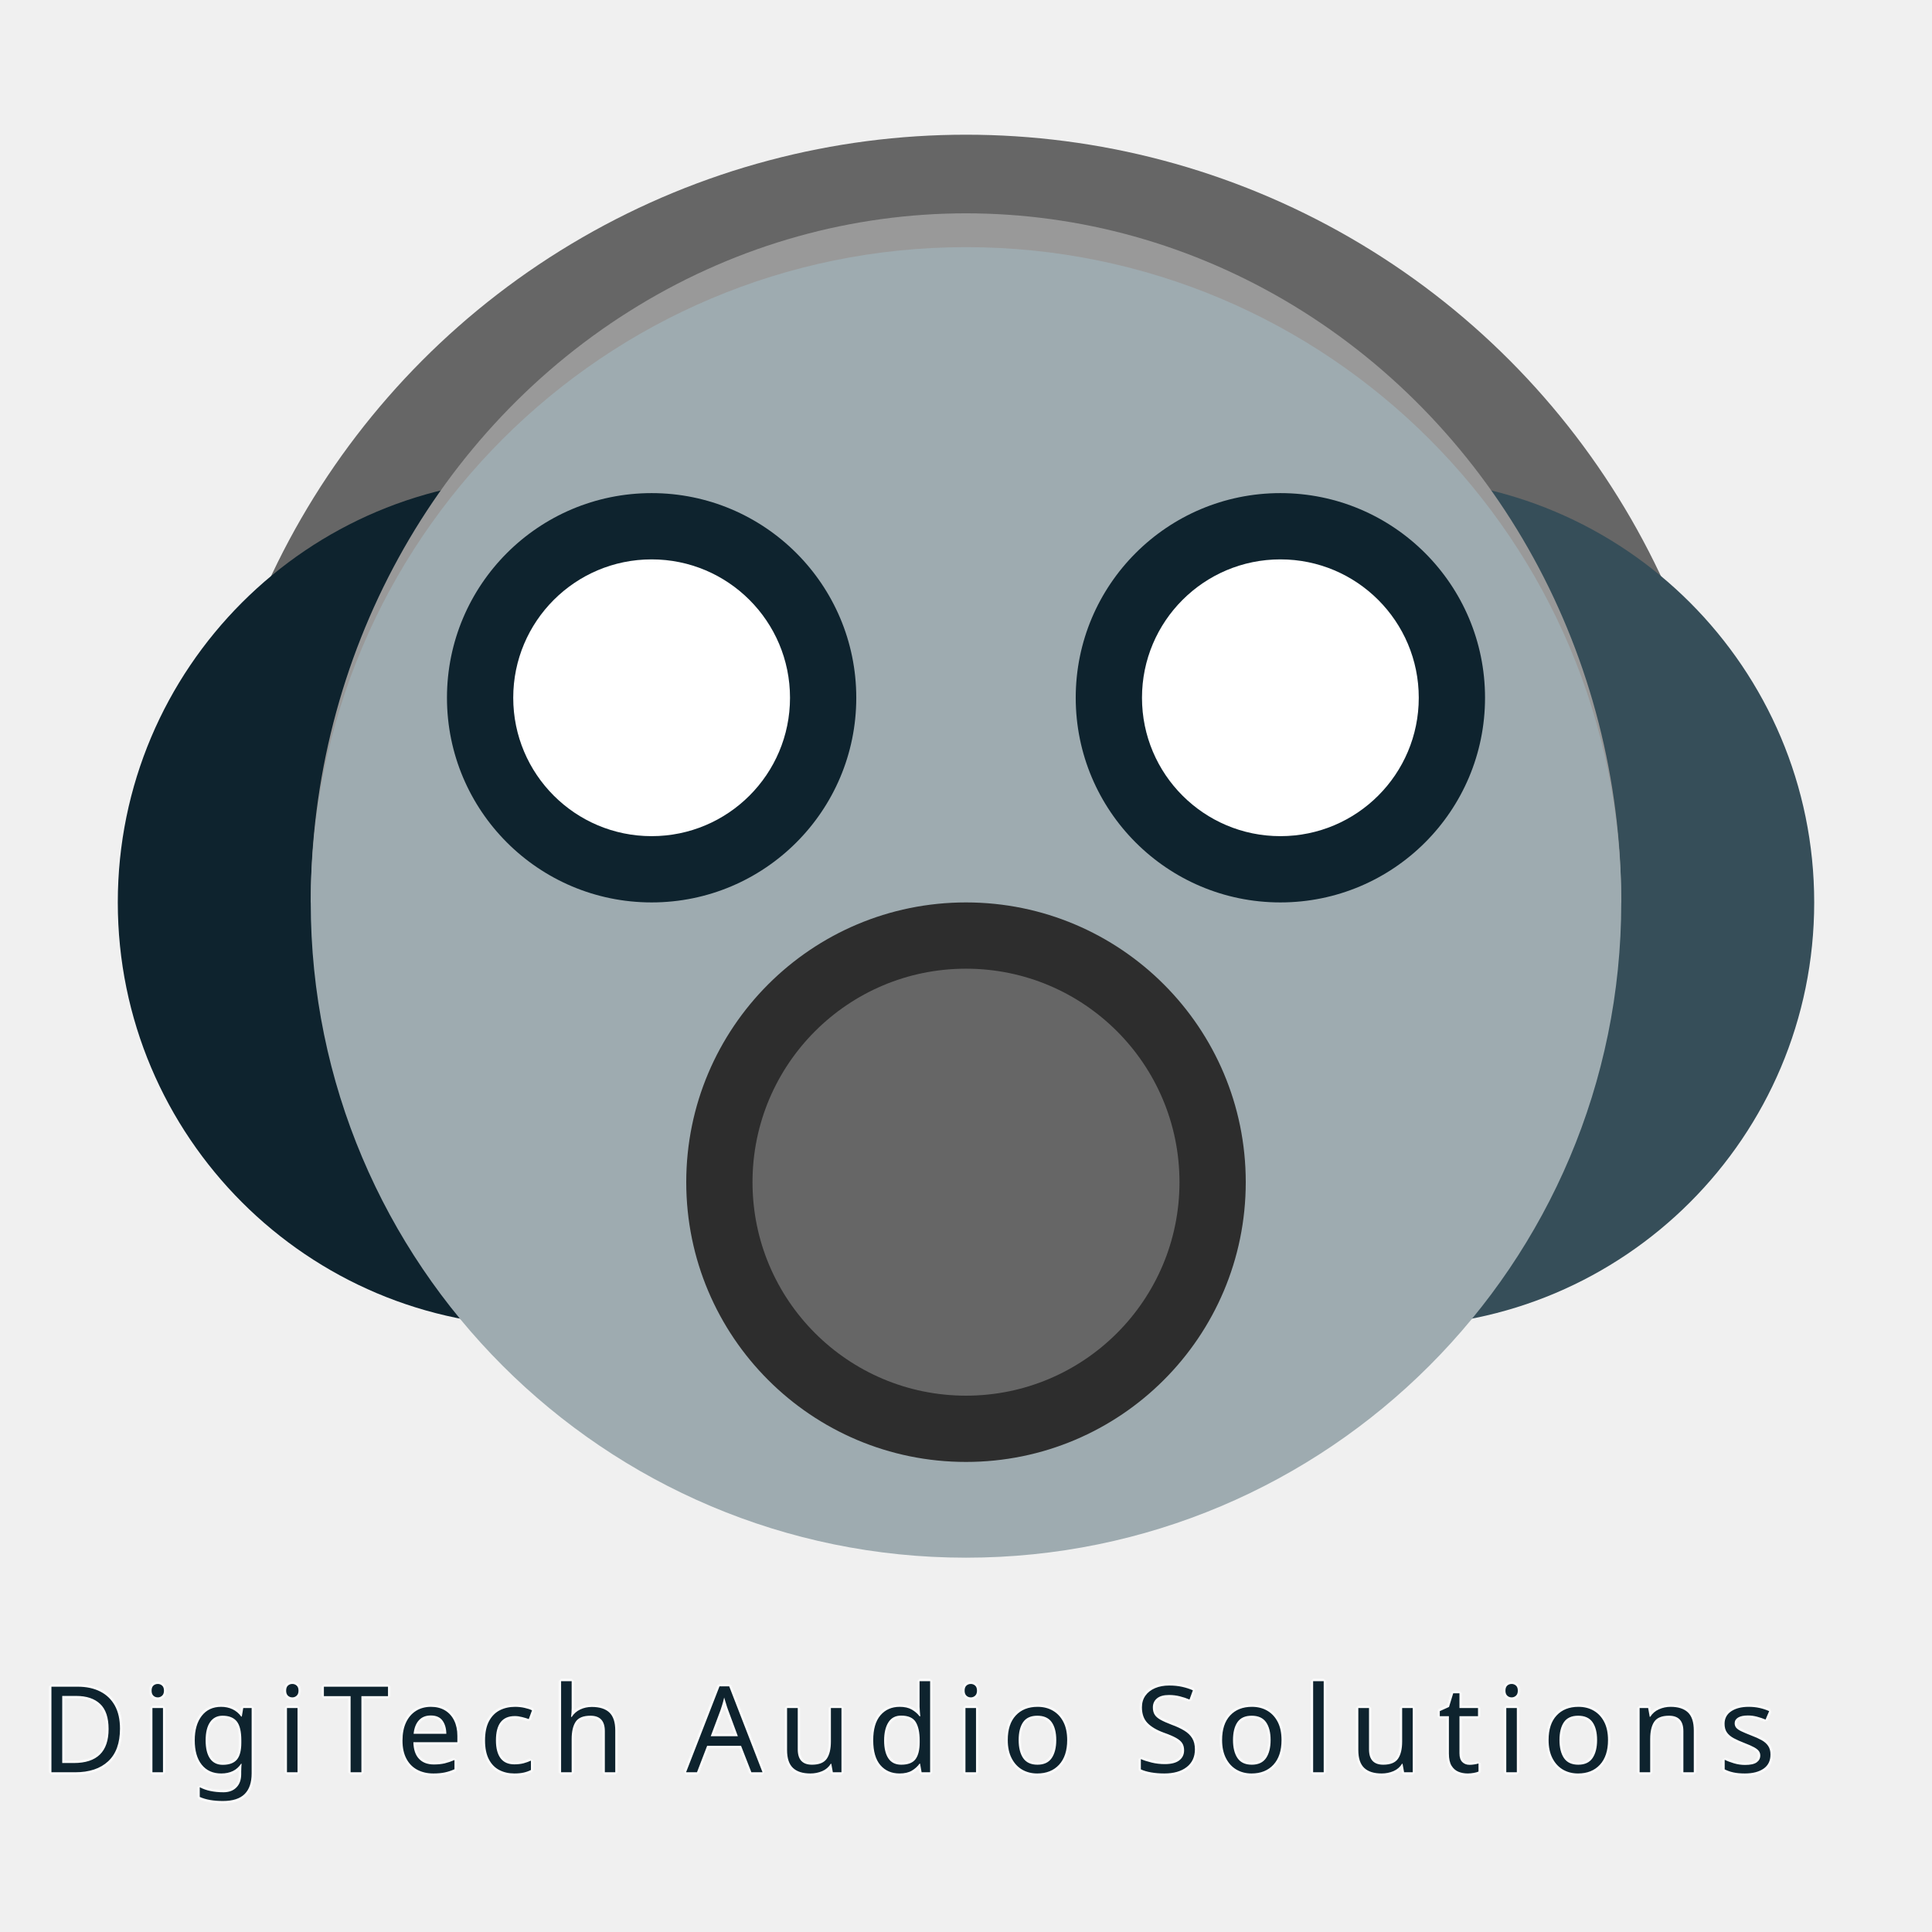
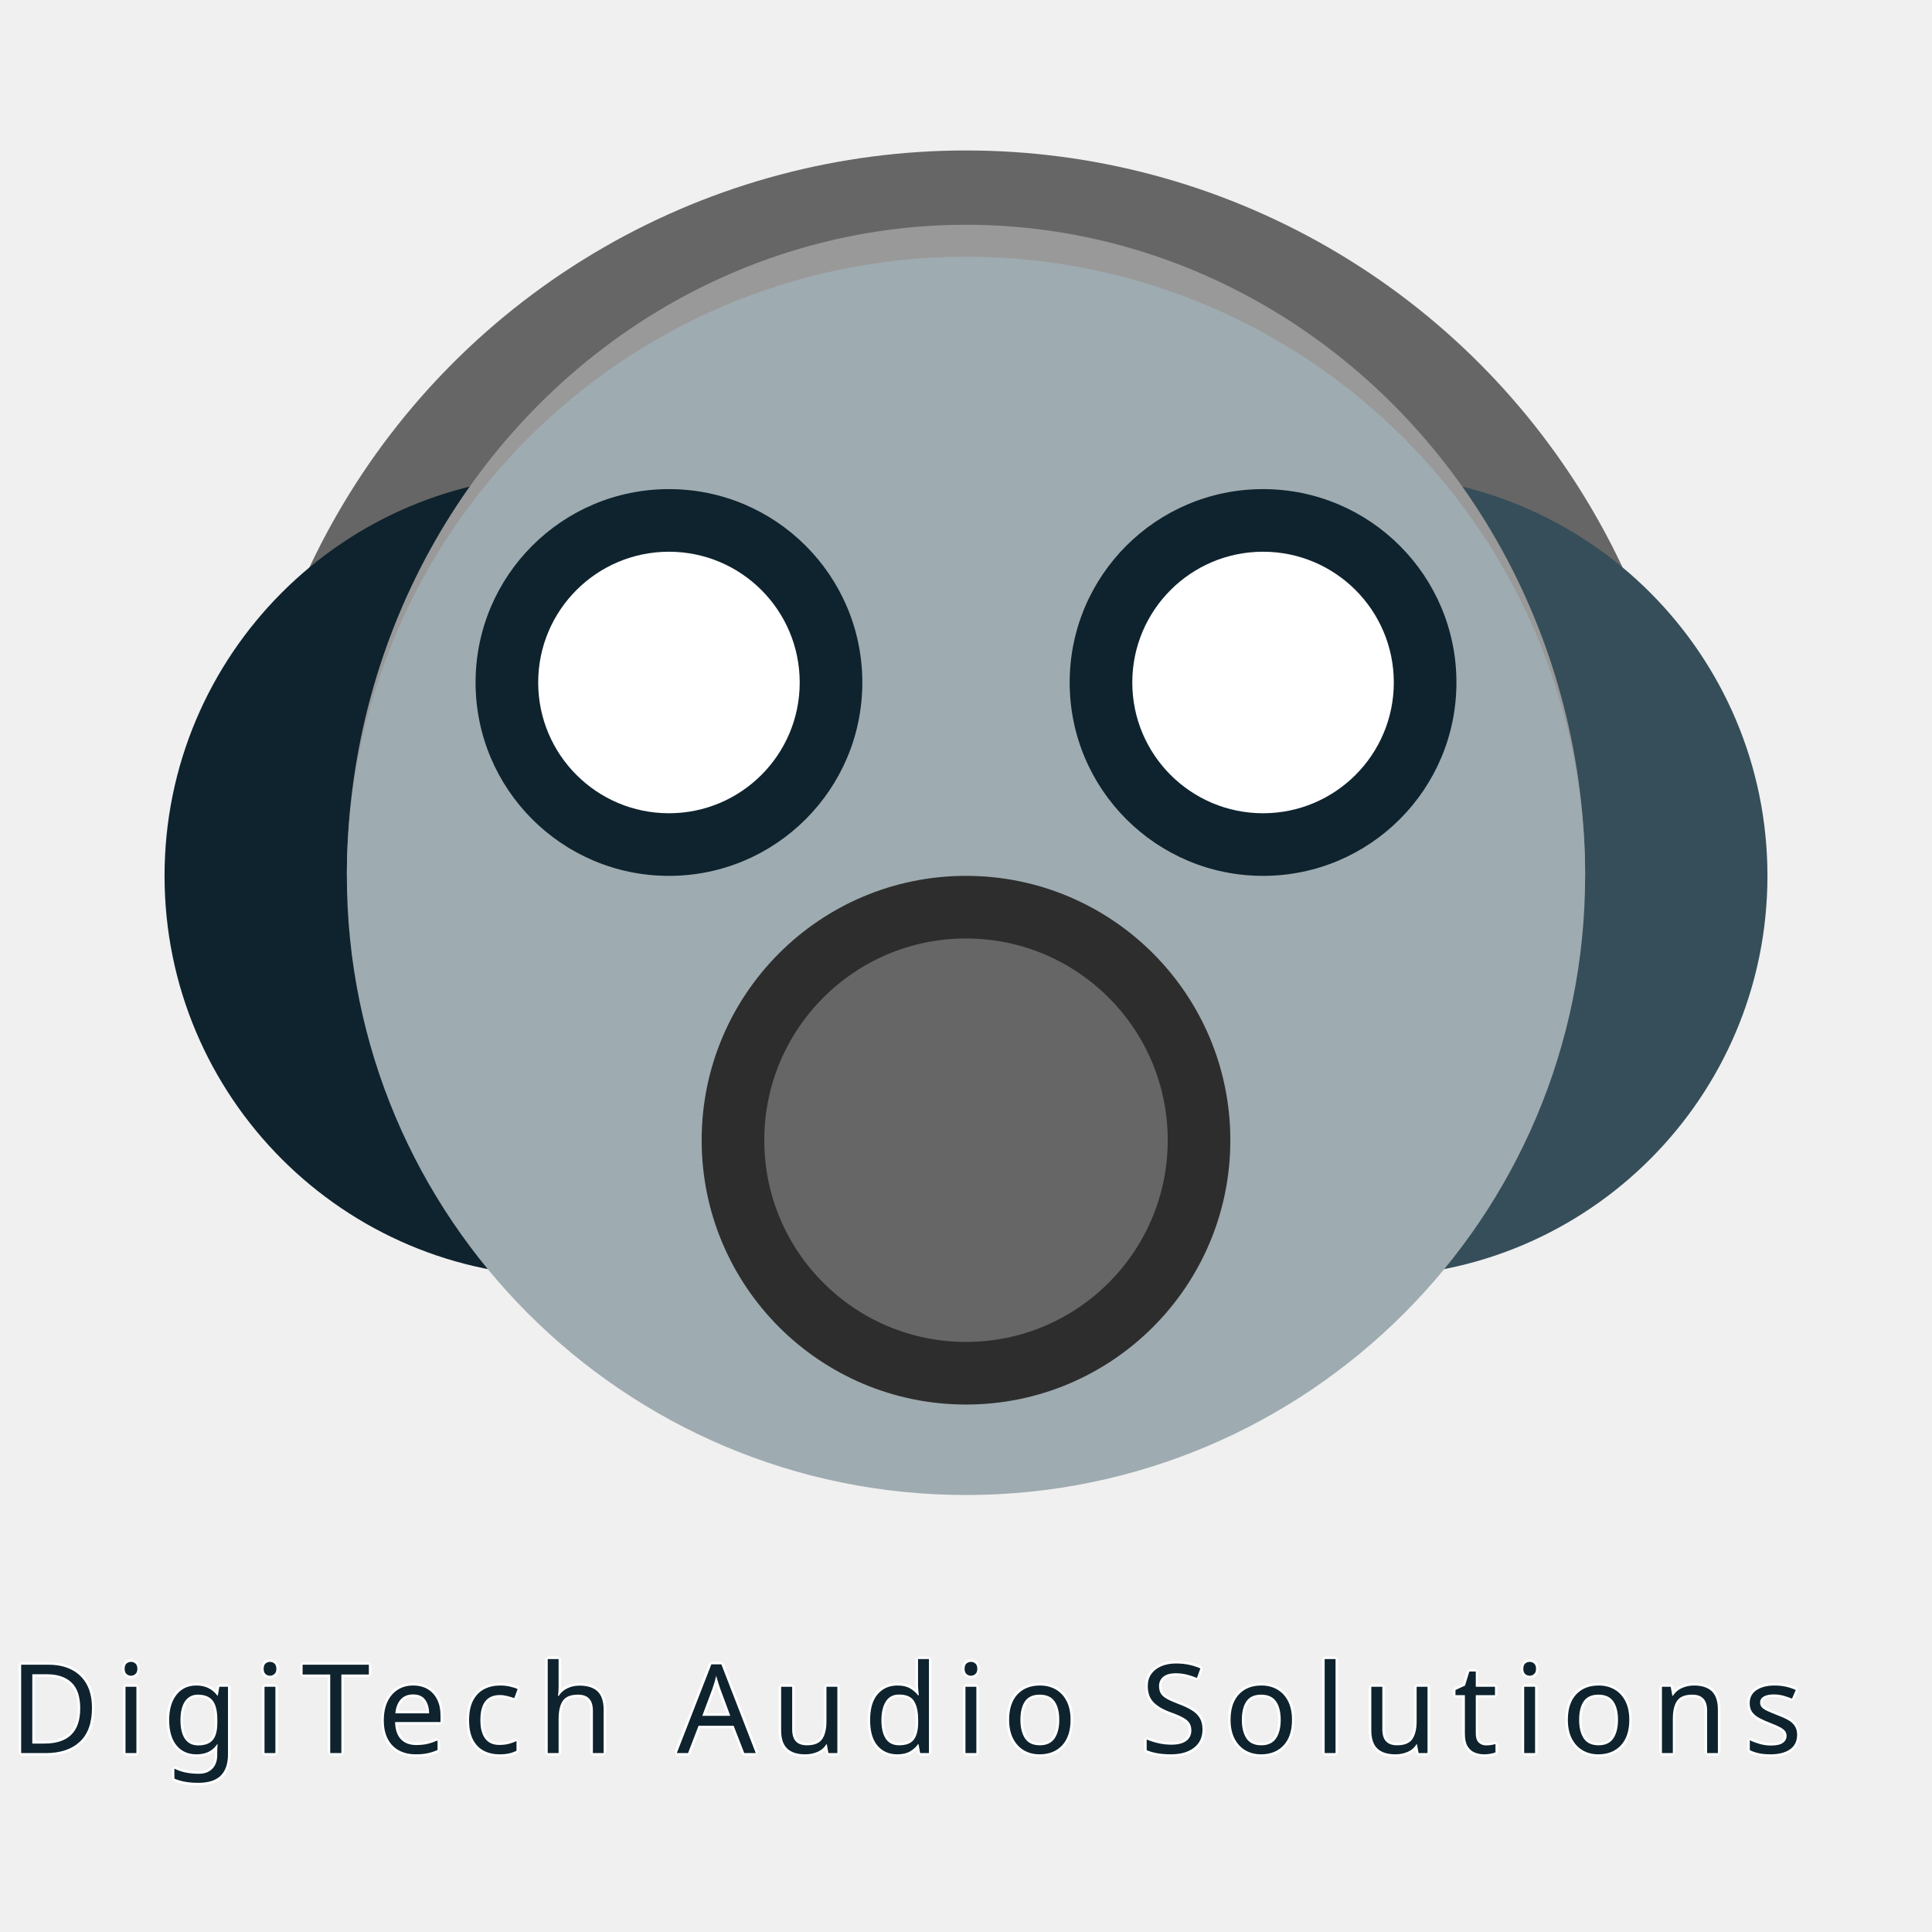
- <svg xmlns="http://www.w3.org/2000/svg" xmlns:ns1="http://www.openswatchbook.org/uri/2009/osb" xmlns:xlink="http://www.w3.org/1999/xlink" width="1024mm" height="1024mm" viewBox="0 0 1024 1024" version="1.1" id="svg8">
+ <svg xmlns="http://www.w3.org/2000/svg" xmlns:ns1="http://www.openswatchbook.org/uri/2009/osb" xmlns:xlink="http://www.w3.org/1999/xlink" width="4096" height="4096" viewBox="0 0 1083.733 1083.733" version="1.1" id="svg8">
  <defs id="defs2">
+     <linearGradient id="linearGradient1059">
+       <stop style="stop-color:#ffffff;stop-opacity:1;" offset="0" id="stop1055" />
+       <stop style="stop-color:#ffffff;stop-opacity:0;" offset="1" id="stop1057" />
+     </linearGradient>
    <linearGradient id="linearGradient6227" ns1:paint="solid">
      <stop style="stop-color:#000000;stop-opacity:1;" offset="0" id="stop6225" />
    </linearGradient>
    <linearGradient xlink:href="#linearGradient6227" id="linearGradient6229" x1="12.755" y1="193.855" x2="1011.245" y2="193.855" gradientUnits="userSpaceOnUse" />
+     <radialGradient xlink:href="#linearGradient1059" id="radialGradient1061" cx="541.867" cy="176.438" fx="541.867" fy="176.438" r="541.866" gradientTransform="matrix(1,0,0,0.06673737,0,164.6635)" gradientUnits="userSpaceOnUse" />
  </defs>
-   <g id="layer1" transform="translate(0,727)">
-     <text id="text6513" y="212.333" x="510.227" style="font-style:normal;font-variant:normal;font-weight:normal;font-stretch:normal;font-size:50.8px;line-height:1.25;font-family:Comfortaa;-inkscape-font-specification:Comfortaa;letter-spacing:0px;word-spacing:0px;fill:#0e232e;fill-opacity:1;stroke:#ffffff;stroke-width:2.646;stroke-linecap:round;stroke-linejoin:bevel;stroke-miterlimit:4;stroke-dasharray:none;stroke-opacity:0.693;paint-order:markers stroke fill" xml:space="preserve">
-       <tspan id="tspan6511" style="font-style:normal;font-variant:normal;font-weight:300;font-stretch:normal;font-size:63.5px;line-height:63.5px;font-family:Comfortaa;-inkscape-font-specification:'Comfortaa Light';text-align:center;letter-spacing:7.938px;text-anchor:middle;fill:#0e232e;fill-opacity:1;stroke:#ffffff;stroke-width:2.646;stroke-linecap:round;stroke-linejoin:bevel;stroke-miterlimit:4;stroke-dasharray:none;stroke-opacity:0.693;paint-order:markers stroke fill" y="212.333" x="514.196">DigiTech Audio Solutions</tspan>
+   <g id="layer1" transform="translate(0,786.7331)">
+     <text id="text6513" y="196.643" x="539.928" style="font-style:normal;font-variant:normal;font-weight:normal;font-stretch:normal;font-size:55.546px;line-height:1.25;font-family:Comfortaa;-inkscape-font-specification:Comfortaa;letter-spacing:0px;word-spacing:0px;fill:#0e232e;fill-opacity:1;stroke:#ffffff;stroke-width:2.893;stroke-linecap:round;stroke-linejoin:bevel;stroke-miterlimit:4;stroke-dasharray:none;stroke-opacity:1;paint-order:markers stroke fill;" xml:space="preserve">
+       <tspan id="tspan6511" style="font-style:normal;font-variant:normal;font-weight:300;font-stretch:normal;font-size:69.432px;line-height:69.432px;font-family:Comfortaa;-inkscape-font-specification:'Comfortaa Light';text-align:center;letter-spacing:8.679px;text-anchor:middle;fill:#0e232e;fill-opacity:1;stroke:#ffffff;stroke-width:2.893;stroke-linecap:round;stroke-linejoin:bevel;stroke-miterlimit:4;stroke-dasharray:none;stroke-opacity:1;paint-order:markers stroke fill;" y="196.643" x="544.268">DigiTech Audio Solutions</tspan>
    </text>
-     <g id="g3804" transform="matrix(1.548697,0,0,1.548697,975.6136,-34.31382)">
+     <g id="g3804" transform="matrix(1.548697,0,0,1.548697,1005.48,-81.04312)">
      <g style="image-rendering:auto" id="g3771">
        <path id="circle3748" style="fill:#666666;stroke:none;stroke-width:0.479" d="M 562.099,138.429 A 262.741,262.741 0 0 1 430.728,365.969 262.741,262.741 0 0 1 167.986,365.969 262.741,262.741 0 0 1 36.616,138.429 l 262.741,1e-5 z" transform="scale(-1)" />
        <circle id="path3742" cx="-444.5" cy="-138.429" r="145.143" style="fill:#0e232e;stroke:none;stroke-width:0.265" />
        <circle style="fill:#364e59;stroke:none;stroke-width:0.265" r="145.143" cy="-138.429" cx="-154.214" id="circle3744" />
      </g>
      <path id="path3750" style="fill:#999999;stroke:none;stroke-width:0.419" d="m 523.612,138.429 a 224.255,235.831 0 0 1 -112.127,204.236 224.255,235.831 0 0 1 -224.255,-10e-6 224.255,235.831 0 0 1 -112.127,-204.236 l 224.255,1e-5 z" transform="scale(-1)" />
      <circle id="circle3746" cx="-299.357" cy="-138.429" r="224.255" style="fill:#9eabb0;stroke:none;stroke-width:0.409" />
      <g transform="translate(-107.5916,-70.04035)" id="g3764">
        <circle id="circle3752" cx="-299.357" cy="-138.429" r="70.04" style="fill:#0e232e;stroke:none;stroke-width:0.128" />
        <circle style="fill:#ffffff;stroke:none;stroke-width:0.086" r="47.362" cy="-138.429" cx="-299.357" id="circle3754" />
        <circle style="fill:#0e232e;stroke:none;stroke-width:0.128" r="70.04" cy="-138.429" cx="-84.174" id="circle3756" />
        <circle id="circle3758" cx="-84.174" cy="-138.429" r="47.362" style="fill:#ffffff;stroke:none;stroke-width:0.086" />
      </g>
      <g id="g3781">
        <circle id="circle3766" cx="-299.357" cy="-42.686" r="95.743" style="fill:#2d2d2d;stroke:none;stroke-width:0.175" />
        <circle style="fill:#666666;stroke:none;stroke-width:0.133" r="73.064" cy="-42.686" cx="-299.357" id="circle3775" />
      </g>
    </g>
    <g id="g3804-4" transform="translate(-649.9842,283.6195)">
      <g style="image-rendering:auto" id="g3771-2">
        <path id="circle3748-7" style="fill:#666666;stroke:none;stroke-width:0.479" d="M 562.099,138.429 A 262.741,262.741 0 0 1 430.728,365.969 262.741,262.741 0 0 1 167.986,365.969 262.741,262.741 0 0 1 36.616,138.429 l 262.741,1e-5 z" transform="scale(-1)" />
        <circle id="path3742-4" cx="-444.5" cy="-138.429" r="145.143" style="fill:#0e232e;stroke:none;stroke-width:0.265" />
        <circle style="fill:#364e59;stroke:none;stroke-width:0.265" r="145.143" cy="-138.429" cx="-154.214" id="circle3744-9" />
      </g>
      <path id="path3750-9" style="fill:#999999;stroke:none;stroke-width:0.419" d="m 523.612,138.429 a 224.255,235.831 0 0 1 -112.127,204.236 224.255,235.831 0 0 1 -224.255,-10e-6 224.255,235.831 0 0 1 -112.127,-204.236 l 224.255,1e-5 z" transform="scale(-1)" />
      <circle id="circle3746-4" cx="-299.357" cy="-138.429" r="224.255" style="fill:#9eabb0;stroke:none;stroke-width:0.409" />
      <g transform="translate(-107.5916,-70.04035)" id="g3764-5">
        <circle id="circle3752-3" cx="-299.357" cy="-138.429" r="70.04" style="fill:#0e232e;stroke:none;stroke-width:0.128" />
        <circle style="fill:#ffffff;stroke:none;stroke-width:0.086" r="47.362" cy="-138.429" cx="-299.357" id="circle3754-5" />
        <circle style="fill:#0e232e;stroke:none;stroke-width:0.128" r="70.04" cy="-138.429" cx="-84.174" id="circle3756-7" />
        <circle id="circle3758-0" cx="-84.174" cy="-138.429" r="47.362" style="fill:#ffffff;stroke:none;stroke-width:0.086" />
      </g>
      <g id="g3781-8">
        <circle id="circle3766-9" cx="-299.357" cy="-42.686" r="95.743" style="fill:#2d2d2d;stroke:none;stroke-width:0.175" />
        <circle style="fill:#666666;stroke:none;stroke-width:0.133" r="73.064" cy="-42.686" cx="-299.357" id="circle3775-9" />
      </g>
    </g>
    <text xml:space="preserve" style="font-style:normal;font-variant:normal;font-weight:normal;font-stretch:normal;font-size:50.8px;line-height:1.25;font-family:Comfortaa;-inkscape-font-specification:Comfortaa;letter-spacing:0px;word-spacing:0px;fill:#364e59;fill-opacity:1;stroke:none;stroke-width:0.265" x="-882.693" y="601.991" id="text3736-7">
      <tspan x="-878.725" y="601.991" style="font-style:normal;font-variant:normal;font-weight:300;font-stretch:normal;font-size:63.5px;line-height:63.5px;font-family:Comfortaa;-inkscape-font-specification:'Comfortaa Light';text-align:center;letter-spacing:7.938px;text-anchor:middle;fill:#364e59;stroke-width:0.265" id="tspan3738-5">DigiTech Audio Solutions</tspan>
    </text>
    <g id="g3804-3" transform="matrix(0.9333334,0,0,0.9333332,-257.9279,-253.6255)" style="image-rendering:optimizeQuality">
      <g style="image-rendering:auto" id="g3771-7">
        <path id="circle3748-5" style="fill:#666666;stroke:none;stroke-width:0.558" d="M 562.099,138.429 A 262.741,356.317 0 0 1 430.728,447.008 262.741,356.317 0 0 1 167.986,447.008 262.741,356.317 0 0 1 36.616,138.429 l 262.741,2e-5 z" transform="scale(-1)" />
        <circle id="path3742-6" cx="-444.5" cy="-138.429" r="145.143" style="fill:#0e232e;stroke:none;stroke-width:0.265" />
        <circle style="fill:#364e59;stroke:none;stroke-width:0.265" r="145.143" cy="-138.429" cx="-154.214" id="circle3744-2" />
      </g>
      <path id="path3750-91" style="fill:#999999;stroke:none;stroke-width:0.476" d="M 523.612,138.429 A 224.255,304.168 0 0 1 411.484,401.846 224.255,304.168 0 0 1 187.23,401.846 224.255,304.168 0 0 1 75.103,138.429 l 224.255,2e-5 z" transform="scale(-1)" />
      <circle id="circle3746-2" cx="-299.357" cy="-138.429" r="224.255" style="fill:#9eabb0;stroke:none;stroke-width:0.409" />
      <g transform="translate(-107.5916,-70.04035)" id="g3764-7">
        <circle id="circle3752-9" cx="-299.357" cy="-138.429" r="70.04" style="fill:#0e232e;stroke:none;stroke-width:0.128" />
        <circle style="fill:#ffffff;stroke:none;stroke-width:0.086" r="47.362" cy="-138.429" cx="-299.357" id="circle3754-3" />
        <circle style="fill:#0e232e;stroke:none;stroke-width:0.128" r="70.04" cy="-138.429" cx="-84.174" id="circle3756-6" />
        <circle id="circle3758-06" cx="-84.174" cy="-138.429" r="47.362" style="fill:#ffffff;stroke:none;stroke-width:0.086" />
      </g>
      <g id="g3781-2">
        <circle id="circle3766-1" cx="-299.357" cy="-42.686" r="95.743" style="fill:#2d2d2d;stroke:none;stroke-width:0.175" />
        <circle style="fill:#666666;stroke:none;stroke-width:0.133" r="73.064" cy="-42.686" cx="-299.357" id="circle3775-8" />
      </g>
    </g>
  </g>
</svg>
